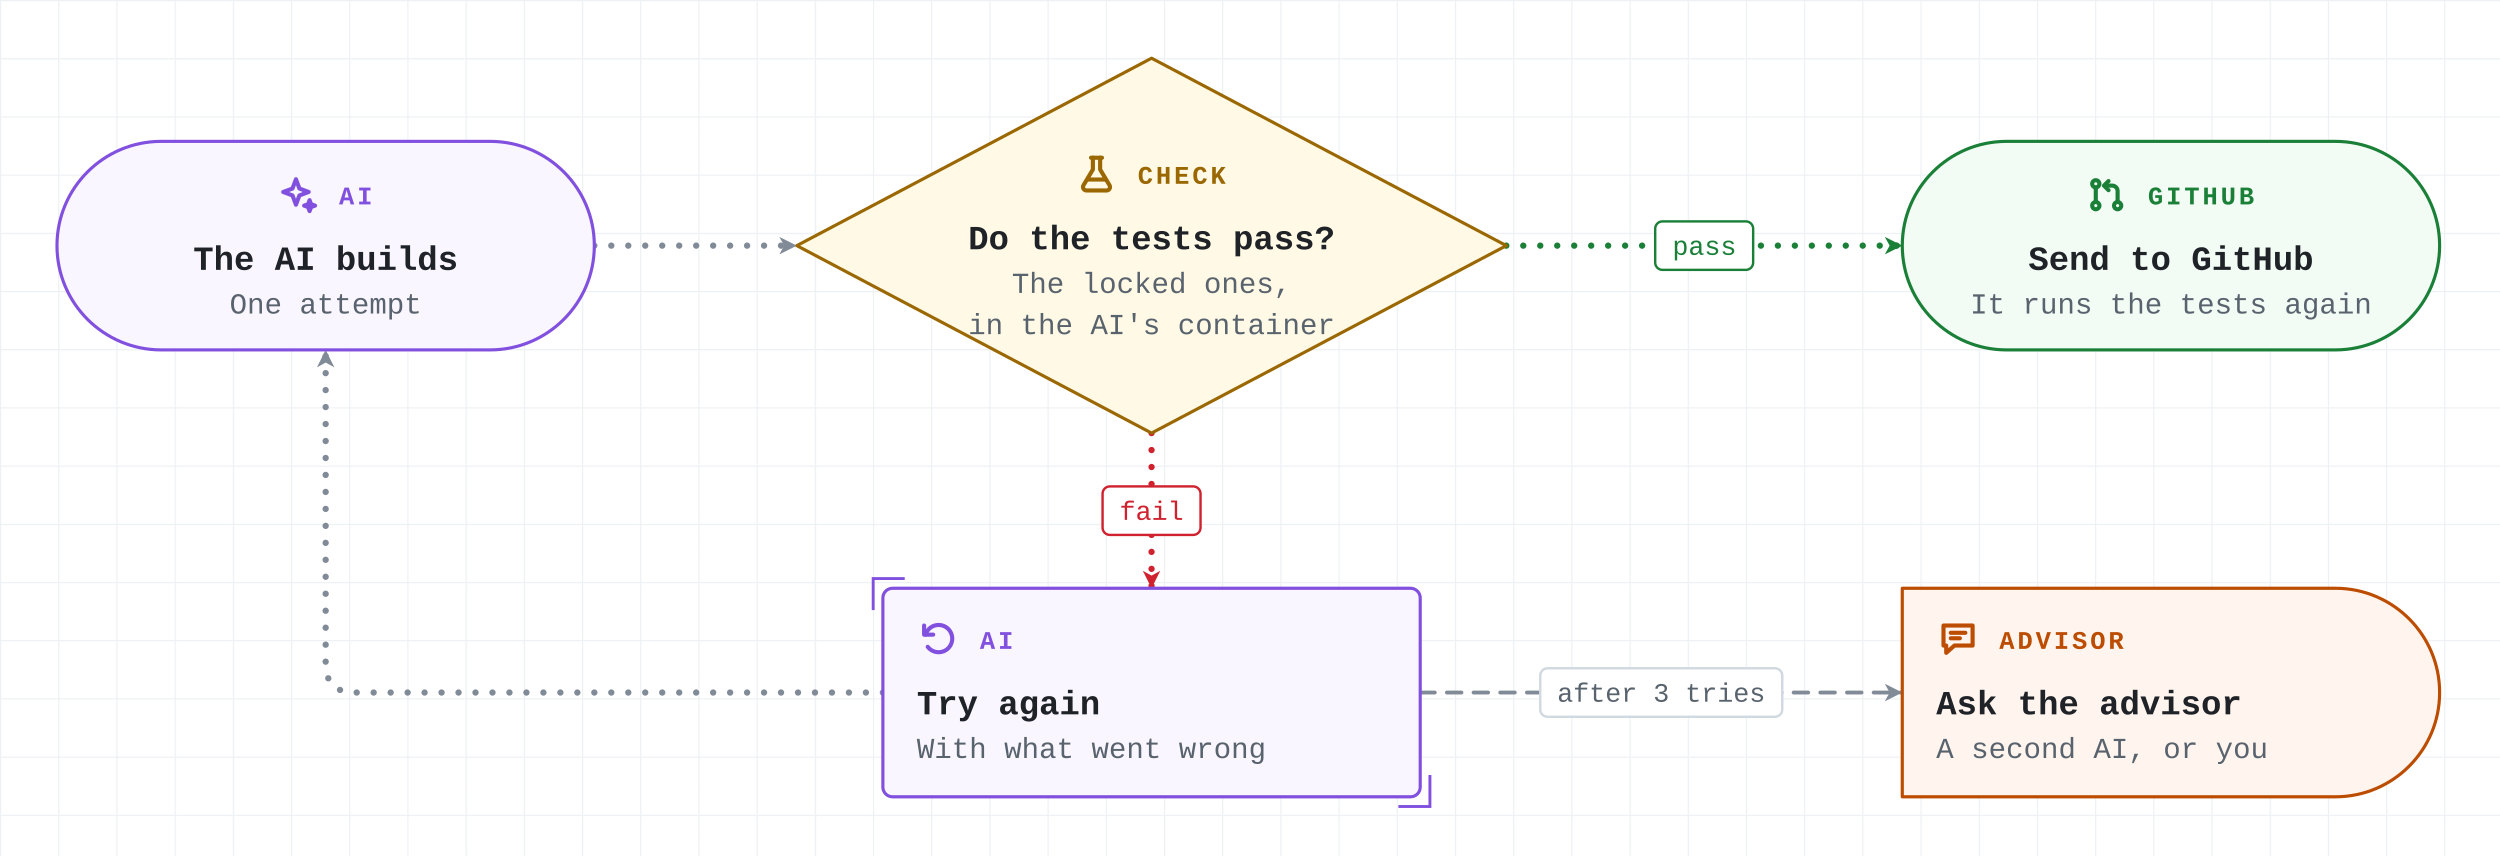
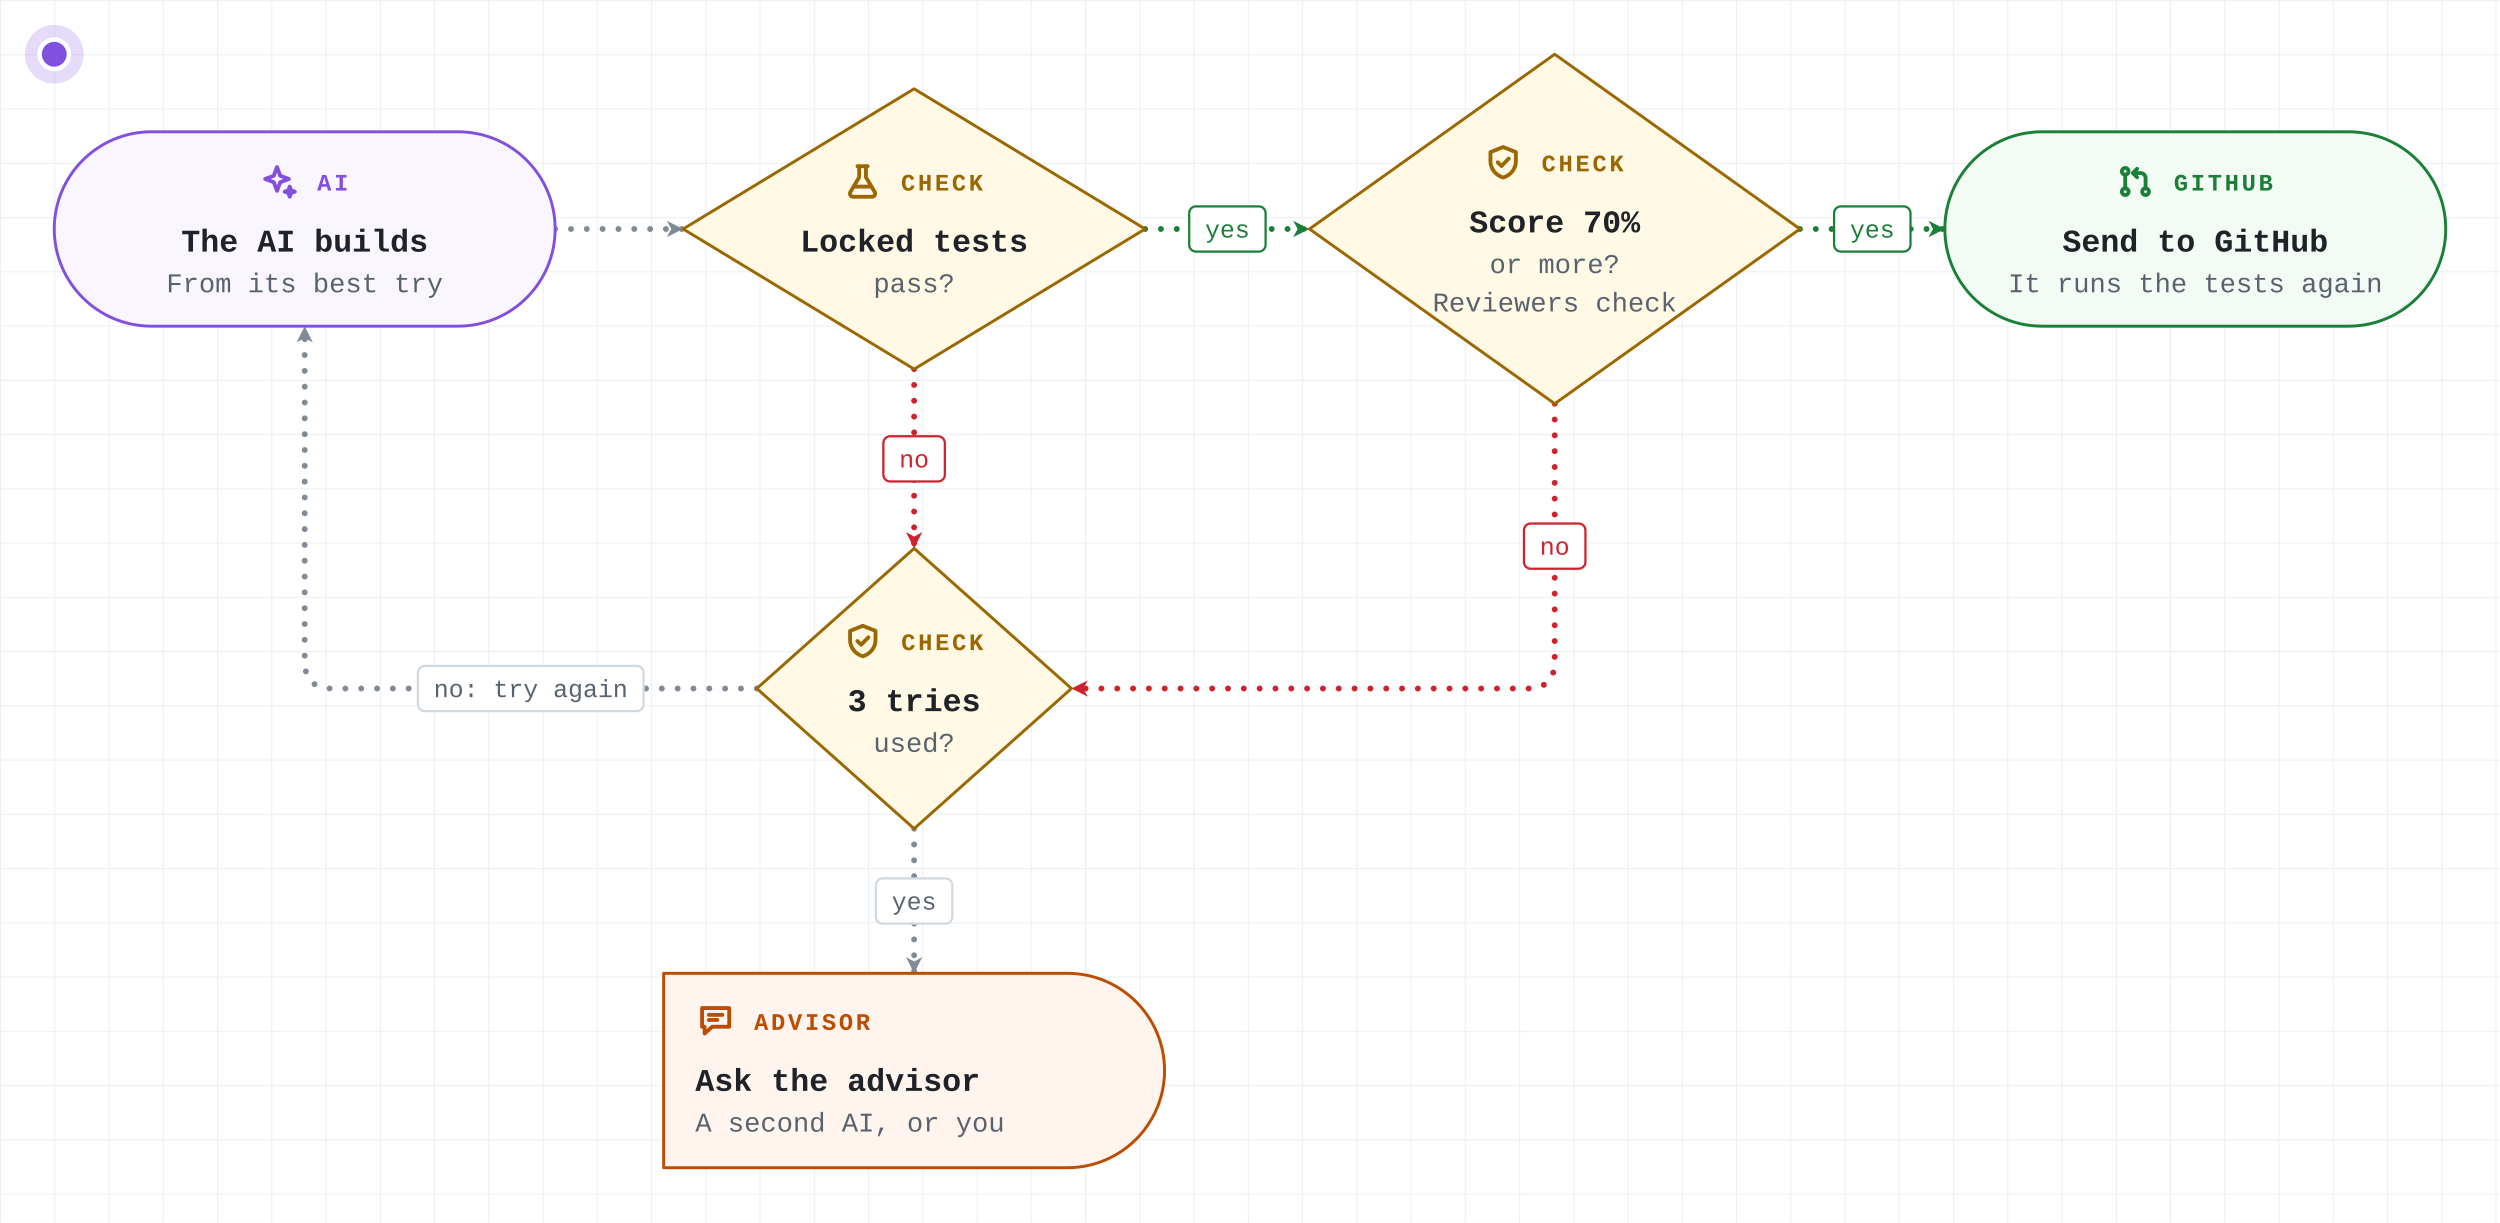
- <svg xmlns="http://www.w3.org/2000/svg" viewBox="12 -24 1031 353" width="1031" height="353" role="img" aria-labelledby="title desc" font-family="ui-monospace, SFMono-Regular, 'JetBrains Mono', 'Cascadia Mono', Menlo, Consolas, 'Liberation Mono', monospace">
+ <svg xmlns="http://www.w3.org/2000/svg" viewBox="-24 -24 1106 541" width="1106" height="541" role="img" aria-labelledby="title desc" font-family="ui-monospace, SFMono-Regular, 'JetBrains Mono', 'Cascadia Mono', Menlo, Consolas, 'Liberation Mono', monospace">
  <defs>
    <marker id="arrow-plain" viewBox="0 0 10 10" refX="9" refY="5" markerWidth="9" markerHeight="9" markerUnits="userSpaceOnUse" orient="auto-start-reverse">
      <path d="M1,1 L9,5 L1,9 L3.2,5 z" fill="#818b98" />
    </marker>
    <marker id="arrow-fail" viewBox="0 0 10 10" refX="9" refY="5" markerWidth="9" markerHeight="9" markerUnits="userSpaceOnUse" orient="auto-start-reverse">
      <path d="M1,1 L9,5 L1,9 L3.2,5 z" fill="#cf222e" />
    </marker>
    <marker id="arrow-pass" viewBox="0 0 10 10" refX="9" refY="5" markerWidth="9" markerHeight="9" markerUnits="userSpaceOnUse" orient="auto-start-reverse">
      <path d="M1,1 L9,5 L1,9 L3.2,5 z" fill="#1a7f37" />
    </marker>
-     <pattern id="grid" x="12" y="-24" width="24" height="24" patternUnits="userSpaceOnUse">
+     <pattern id="grid" x="-24" y="-24" width="24" height="24" patternUnits="userSpaceOnUse">
      <path d="M24 0H0V24" fill="none" stroke="#eef1f4" stroke-width="1" />
    </pattern>
  </defs>
  <style>.main{stroke-width:2.6;stroke-dasharray:0 7;animation:flow 0.8s linear infinite}.side{stroke-width:1.6;stroke-dasharray:6 5;animation:side 1.6s linear infinite}@keyframes flow{to{stroke-dashoffset:-7}}@keyframes side{to{stroke-dashoffset:-11}}@media (prefers-reduced-motion:reduce){.main,.side{animation:none}.ticket{display:none}}</style>
-   <rect x="12" y="-24" width="1031" height="353" fill="#ffffff" />
-   <rect x="12" y="-24" width="1031" height="353" fill="url(#grid)" />
-   <path class="main" d="M257.1,77.3 L340.6,77.3" fill="none" stroke="#818b98" stroke-linecap="round" stroke-linejoin="round" marker-end="url(#arrow-plain)" />
-   <path class="main" d="M633.2,77.3 L796.5,77.3" fill="none" stroke="#1a7f37" stroke-linecap="round" stroke-linejoin="round" marker-end="url(#arrow-pass)" />
-   <path class="main" d="M486.9,154.6 L486.9,218.6" fill="none" stroke="#cf222e" stroke-linecap="round" stroke-linejoin="round" marker-end="url(#arrow-fail)" />
-   <path class="main" d="M376.1,261.6 L158.3,261.6 Q146.3,261.6 146.3,249.6 L146.3,120.3" fill="none" stroke="#818b98" stroke-linecap="round" stroke-linejoin="round" marker-end="url(#arrow-plain)" />
-   <path class="side" d="M597.7,261.6 L796.5,261.6" fill="none" stroke="#818b98" stroke-linecap="round" stroke-linejoin="round" marker-end="url(#arrow-plain)" />
-   <rect x="35.5" y="34.3" width="221.6" height="86.0" rx="43.0" fill="#f9f6ff" stroke="#8250df" stroke-width="1.3" stroke-linejoin="round" />
-   <g transform="translate(125.8,47.3) scale(0.75)" fill="none" stroke="#8250df" stroke-width="2.27" stroke-linecap="round" stroke-linejoin="round">
+   <rect x="-24" y="-24" width="1106" height="541" fill="#ffffff" />
+   <rect x="-24" y="-24" width="1106" height="541" fill="url(#grid)" />
+   <path class="main" d="M221.6,77.3 L278.2,77.3" fill="none" stroke="#818b98" stroke-linecap="round" stroke-linejoin="round" marker-end="url(#arrow-plain)" />
+   <path class="main" d="M482.6,77.3 L555.3,77.3" fill="none" stroke="#1a7f37" stroke-linecap="round" stroke-linejoin="round" marker-end="url(#arrow-pass)" />
+   <path class="main" d="M772.3,77.3 L836.4,77.3" fill="none" stroke="#1a7f37" stroke-linecap="round" stroke-linejoin="round" marker-end="url(#arrow-pass)" />
+   <path class="main" d="M380.4,139.3 L380.4,218.6" fill="none" stroke="#cf222e" stroke-linecap="round" stroke-linejoin="round" marker-end="url(#arrow-fail)" />
+   <path class="main" d="M663.8,154.6 L663.8,268.6 Q663.8,280.6 651.8,280.6 L450.0,280.6" fill="none" stroke="#cf222e" stroke-linecap="round" stroke-linejoin="round" marker-end="url(#arrow-fail)" />
+   <path class="main" d="M310.8,280.6 L122.8,280.6 Q110.8,280.6 110.8,268.6 L110.8,120.3" fill="none" stroke="#818b98" stroke-linecap="round" stroke-linejoin="round" marker-end="url(#arrow-plain)" />
+   <path class="main" d="M380.4,342.6 L380.4,406.6" fill="none" stroke="#818b98" stroke-linecap="round" stroke-linejoin="round" marker-end="url(#arrow-plain)" />
+   <rect x="0.0" y="34.3" width="221.6" height="86.0" rx="43.0" fill="#f9f6ff" stroke="#8250df" stroke-width="1.3" stroke-linejoin="round" />
+   <g transform="translate(90.3,47.3) scale(0.75)" fill="none" stroke="#8250df" stroke-width="2.27" stroke-linecap="round" stroke-linejoin="round">
    <path d="M11 3.5l1.9 5.1L18 10.5l-5.1 1.9L11 17.5l-1.9-5.1L4 10.5l5.1-1.9z" />
    <path d="M18.5 15l.8 2.2l2.2.8l-2.2.8l-.8 2.2l-.8-2.2l-2.2-.8l2.2-.8z" />
  </g>
-   <text x="151.8" y="60.3" font-size="10.5" font-weight="700" letter-spacing="1.2" fill="#8250df">AI</text>
-   <text x="146.3" y="87.3" text-anchor="middle" font-size="14" font-weight="700" fill="#1f2328">The AI builds</text>
-   <text x="146.3" y="105.3" text-anchor="middle" font-size="12" fill="#59636e">One attempt</text>
-   <polygon points="486.9,0.0 633.2,77.3 486.9,154.6 340.6,77.3" fill="#fff9e5" stroke="#9a6700" stroke-width="1.3" stroke-linejoin="round" />
-   <g transform="translate(455.2,38.8) scale(0.75)" fill="none" stroke="#9a6700" stroke-width="2.27" stroke-linecap="round" stroke-linejoin="round">
+   <text x="116.3" y="60.3" font-size="10.5" font-weight="700" letter-spacing="1.2" fill="#8250df">AI</text>
+   <text x="110.8" y="87.3" text-anchor="middle" font-size="14" font-weight="700" fill="#1f2328">The AI builds</text>
+   <text x="110.8" y="105.3" text-anchor="middle" font-size="12" fill="#59636e">From its best try</text>
+   <polygon points="380.4,15.3 482.6,77.3 380.4,139.3 278.2,77.3" fill="#fff9e5" stroke="#9a6700" stroke-width="1.3" stroke-linejoin="round" />
+   <g transform="translate(348.6,47.3) scale(0.75)" fill="none" stroke="#9a6700" stroke-width="2.27" stroke-linecap="round" stroke-linejoin="round">
    <path d="M9 3h6" />
    <path d="M10 3v6.5l-5.2 8.7A1.9 1.9 0 0 0 6.4 21h11.2a1.9 1.9 0 0 0 1.6-2.8L14 9.5V3" />
    <path d="M7.4 15h9.2" />
  </g>
-   <text x="481.2" y="51.8" font-size="10.5" font-weight="700" letter-spacing="1.2" fill="#9a6700">CHECK</text>
-   <text x="486.9" y="78.8" text-anchor="middle" font-size="14" font-weight="700" fill="#1f2328">Do the tests pass?</text>
-   <text x="486.9" y="96.8" text-anchor="middle" font-size="12" fill="#59636e">The locked ones,</text>
-   <text x="486.9" y="113.8" text-anchor="middle" font-size="12" fill="#59636e">in the AI's container</text>
-   <rect x="796.5" y="34.3" width="221.6" height="86.0" rx="43.0" fill="#f2fbf4" stroke="#1a7f37" stroke-width="1.3" stroke-linejoin="round" />
-   <g transform="translate(871.8,47.3) scale(0.75)" fill="none" stroke="#1a7f37" stroke-width="2.27" stroke-linecap="round" stroke-linejoin="round">
+   <text x="374.6" y="60.3" font-size="10.5" font-weight="700" letter-spacing="1.2" fill="#9a6700">CHECK</text>
+   <text x="380.4" y="87.3" text-anchor="middle" font-size="14" font-weight="700" fill="#1f2328">Locked tests</text>
+   <text x="380.4" y="105.3" text-anchor="middle" font-size="12" fill="#59636e">pass?</text>
+   <polygon points="663.8,0.0 772.3,77.3 663.8,154.6 555.3,77.3" fill="#fff9e5" stroke="#9a6700" stroke-width="1.3" stroke-linejoin="round" />
+   <g transform="translate(632.0,38.8) scale(0.75)" fill="none" stroke="#9a6700" stroke-width="2.27" stroke-linecap="round" stroke-linejoin="round">
+     <path d="M12 3l7.5 3v5.5c0 4.4-3.2 8.2-7.5 9.5c-4.3-1.3-7.5-5.1-7.5-9.5V6z" />
+     <path d="M8.8 12l2.2 2.2l4.3-4.4" />
+   </g>
+   <text x="658.0" y="51.8" font-size="10.5" font-weight="700" letter-spacing="1.2" fill="#9a6700">CHECK</text>
+   <text x="663.8" y="78.8" text-anchor="middle" font-size="14" font-weight="700" fill="#1f2328">Score 70%</text>
+   <text x="663.8" y="96.8" text-anchor="middle" font-size="12" fill="#59636e">or more?</text>
+   <text x="663.8" y="113.8" text-anchor="middle" font-size="12" fill="#59636e">Reviewers check</text>
+   <rect x="836.4" y="34.3" width="221.6" height="86.0" rx="43.0" fill="#f2fbf4" stroke="#1a7f37" stroke-width="1.3" stroke-linejoin="round" />
+   <g transform="translate(911.7,47.3) scale(0.75)" fill="none" stroke="#1a7f37" stroke-width="2.27" stroke-linecap="round" stroke-linejoin="round">
    <path d="M6 4a2 2 0 1 0 0 4a2 2 0 1 0 0-4z" />
    <path d="M6 16a2 2 0 1 0 0 4a2 2 0 1 0 0-4z" />
    <path d="M18 16a2 2 0 1 0 0 4a2 2 0 1 0 0-4z" />
    <path d="M6 8v8" />
    <path d="M18 16v-6a3 3 0 0 0-3-3h-4" />
    <path d="M13 4.5L10.5 7L13 9.5" />
  </g>
-   <text x="897.8" y="60.3" font-size="10.5" font-weight="700" letter-spacing="1.2" fill="#1a7f37">GITHUB</text>
-   <text x="907.3" y="87.3" text-anchor="middle" font-size="14" font-weight="700" fill="#1f2328">Send to GitHub</text>
-   <text x="907.3" y="105.3" text-anchor="middle" font-size="12" fill="#59636e">It runs the tests again</text>
-   <rect x="376.1" y="218.6" width="221.6" height="86.0" rx="4" fill="#f9f6ff" stroke="#8250df" stroke-width="1.3" stroke-linejoin="round" />
-   <path d="M385.1,214.6 H372.1 V227.6" fill="none" stroke="#8250df" stroke-width="1.2" />
-   <path d="M588.7,308.6 H601.7 V295.6" fill="none" stroke="#8250df" stroke-width="1.2" />
-   <g transform="translate(390.1,230.6) scale(0.75)" fill="none" stroke="#8250df" stroke-width="2.27" stroke-linecap="round" stroke-linejoin="round">
-     <path d="M4 4.5v5h5" />
-     <path d="M4.8 9.5A7.5 7.5 0 1 1 6 16.2" />
+   <text x="937.7" y="60.3" font-size="10.5" font-weight="700" letter-spacing="1.2" fill="#1a7f37">GITHUB</text>
+   <text x="947.2" y="87.3" text-anchor="middle" font-size="14" font-weight="700" fill="#1f2328">Send to GitHub</text>
+   <text x="947.2" y="105.3" text-anchor="middle" font-size="12" fill="#59636e">It runs the tests again</text>
+   <polygon points="380.4,218.6 450.0,280.6 380.4,342.6 310.8,280.6" fill="#fff9e5" stroke="#9a6700" stroke-width="1.3" stroke-linejoin="round" />
+   <g transform="translate(348.7,250.6) scale(0.75)" fill="none" stroke="#9a6700" stroke-width="2.27" stroke-linecap="round" stroke-linejoin="round">
+     <path d="M12 3l7.5 3v5.5c0 4.4-3.2 8.2-7.5 9.5c-4.3-1.3-7.5-5.1-7.5-9.5V6z" />
+     <path d="M8.8 12l2.2 2.2l4.3-4.4" />
  </g>
-   <text x="416.1" y="243.6" font-size="10.5" font-weight="700" letter-spacing="1.2" fill="#8250df">AI</text>
-   <text x="390.1" y="270.6" font-size="14" font-weight="700" fill="#1f2328">Try again</text>
-   <text x="390.1" y="288.6" font-size="12" fill="#59636e">With what went wrong</text>
-   <path d="M796.5,218.6 H975.1 A43.0,43.0 0 0 1 975.1,304.6 H796.5 Z" fill="#fff5ee" stroke="#bc4c00" stroke-width="1.3" stroke-linejoin="round" />
-   <g transform="translate(810.5,230.6) scale(0.75)" fill="none" stroke="#bc4c00" stroke-width="2.27" stroke-linecap="round" stroke-linejoin="round">
+   <text x="374.7" y="263.6" font-size="10.5" font-weight="700" letter-spacing="1.2" fill="#9a6700">CHECK</text>
+   <text x="380.4" y="290.6" text-anchor="middle" font-size="14" font-weight="700" fill="#1f2328">3 tries</text>
+   <text x="380.4" y="308.6" text-anchor="middle" font-size="12" fill="#59636e">used?</text>
+   <path d="M269.6,406.6 H448.2 A43.0,43.0 0 0 1 448.2,492.6 H269.6 Z" fill="#fff5ee" stroke="#bc4c00" stroke-width="1.3" stroke-linejoin="round" />
+   <g transform="translate(283.6,418.6) scale(0.75)" fill="none" stroke="#bc4c00" stroke-width="2.27" stroke-linecap="round" stroke-linejoin="round">
    <path d="M4 4.5h16v11H10l-4.5 4v-4H4z" />
    <path d="M8 8.5h8M8 11.5h5" />
  </g>
-   <text x="836.5" y="243.6" font-size="10.5" font-weight="700" letter-spacing="1.2" fill="#bc4c00">ADVISOR</text>
-   <text x="810.5" y="270.6" font-size="14" font-weight="700" fill="#1f2328">Ask the advisor</text>
-   <text x="810.5" y="288.6" font-size="12" fill="#59636e">A second AI, or you</text>
-   <rect x="694.6" y="67.3" width="40.4" height="20" rx="3" fill="#ffffff" stroke="#1a7f37" stroke-width="1" />
-   <text x="714.9" y="81.1" text-anchor="middle" font-size="11" fill="#1a7f37">pass</text>
-   <rect x="466.7" y="176.6" width="40.4" height="20" rx="3" fill="#ffffff" stroke="#cf222e" stroke-width="1" />
-   <text x="486.9" y="190.4" text-anchor="middle" font-size="11" fill="#cf222e">fail</text>
-   <rect x="647.2" y="251.6" width="99.8" height="20" rx="3" fill="#ffffff" stroke="#d1d9e0" stroke-width="1" />
-   <text x="697.1" y="265.4" text-anchor="middle" font-size="11" fill="#59636e">after 3 tries</text>
+   <text x="309.6" y="431.6" font-size="10.5" font-weight="700" letter-spacing="1.2" fill="#bc4c00">ADVISOR</text>
+   <text x="283.6" y="458.6" font-size="14" font-weight="700" fill="#1f2328">Ask the advisor</text>
+   <text x="283.6" y="476.6" font-size="12" fill="#59636e">A second AI, or you</text>
+   <rect x="502.1" y="67.3" width="33.8" height="20" rx="3" fill="#ffffff" stroke="#1a7f37" stroke-width="1" />
+   <text x="519.0" y="81.1" text-anchor="middle" font-size="11" fill="#1a7f37">yes</text>
+   <rect x="787.4" y="67.3" width="33.8" height="20" rx="3" fill="#ffffff" stroke="#1a7f37" stroke-width="1" />
+   <text x="804.3" y="81.1" text-anchor="middle" font-size="11" fill="#1a7f37">yes</text>
+   <rect x="366.8" y="169.0" width="27.2" height="20" rx="3" fill="#ffffff" stroke="#cf222e" stroke-width="1" />
+   <text x="380.4" y="182.8" text-anchor="middle" font-size="11" fill="#cf222e">no</text>
+   <rect x="650.2" y="207.6" width="27.2" height="20" rx="3" fill="#ffffff" stroke="#cf222e" stroke-width="1" />
+   <text x="663.8" y="221.4" text-anchor="middle" font-size="11" fill="#cf222e">no</text>
+   <rect x="160.9" y="270.6" width="99.8" height="20" rx="3" fill="#ffffff" stroke="#d1d9e0" stroke-width="1" />
+   <text x="210.8" y="284.4" text-anchor="middle" font-size="11" fill="#59636e">no: try again</text>
+   <rect x="363.5" y="364.6" width="33.8" height="20" rx="3" fill="#ffffff" stroke="#d1d9e0" stroke-width="1" />
+   <text x="380.4" y="378.4" text-anchor="middle" font-size="11" fill="#59636e">yes</text>
+   <g class="ticket">
+     <circle r="13" fill="#8250df" opacity="0.2">
+       <animate attributeName="fill" values="#8250df;#1a7f37;#1a7f37" keyTimes="0;0.26;0.441" calcMode="discrete" dur="3.61s" repeatCount="indefinite" />
+     </circle>
+     <circle r="6.5" fill="#8250df" stroke="#ffffff" stroke-width="2">
+       <animate attributeName="fill" values="#8250df;#1a7f37;#1a7f37" keyTimes="0;0.26;0.441" calcMode="discrete" dur="3.61s" repeatCount="indefinite" />
+     </circle>
+     <animateMotion path="M221.6,77.3 L278.2,77.3 L482.6,77.3 L555.3,77.3 L772.3,77.3 L836.4,77.3" keyPoints="0;0;0.092;0.092;0.424;0.543;0.543;0.896;1;1;1" keyTimes="0;0.097;0.163;0.26;0.26;0.344;0.441;0.441;0.515;0.612;1" calcMode="linear" dur="3.61s" repeatCount="indefinite" />
+   </g>
</svg>
